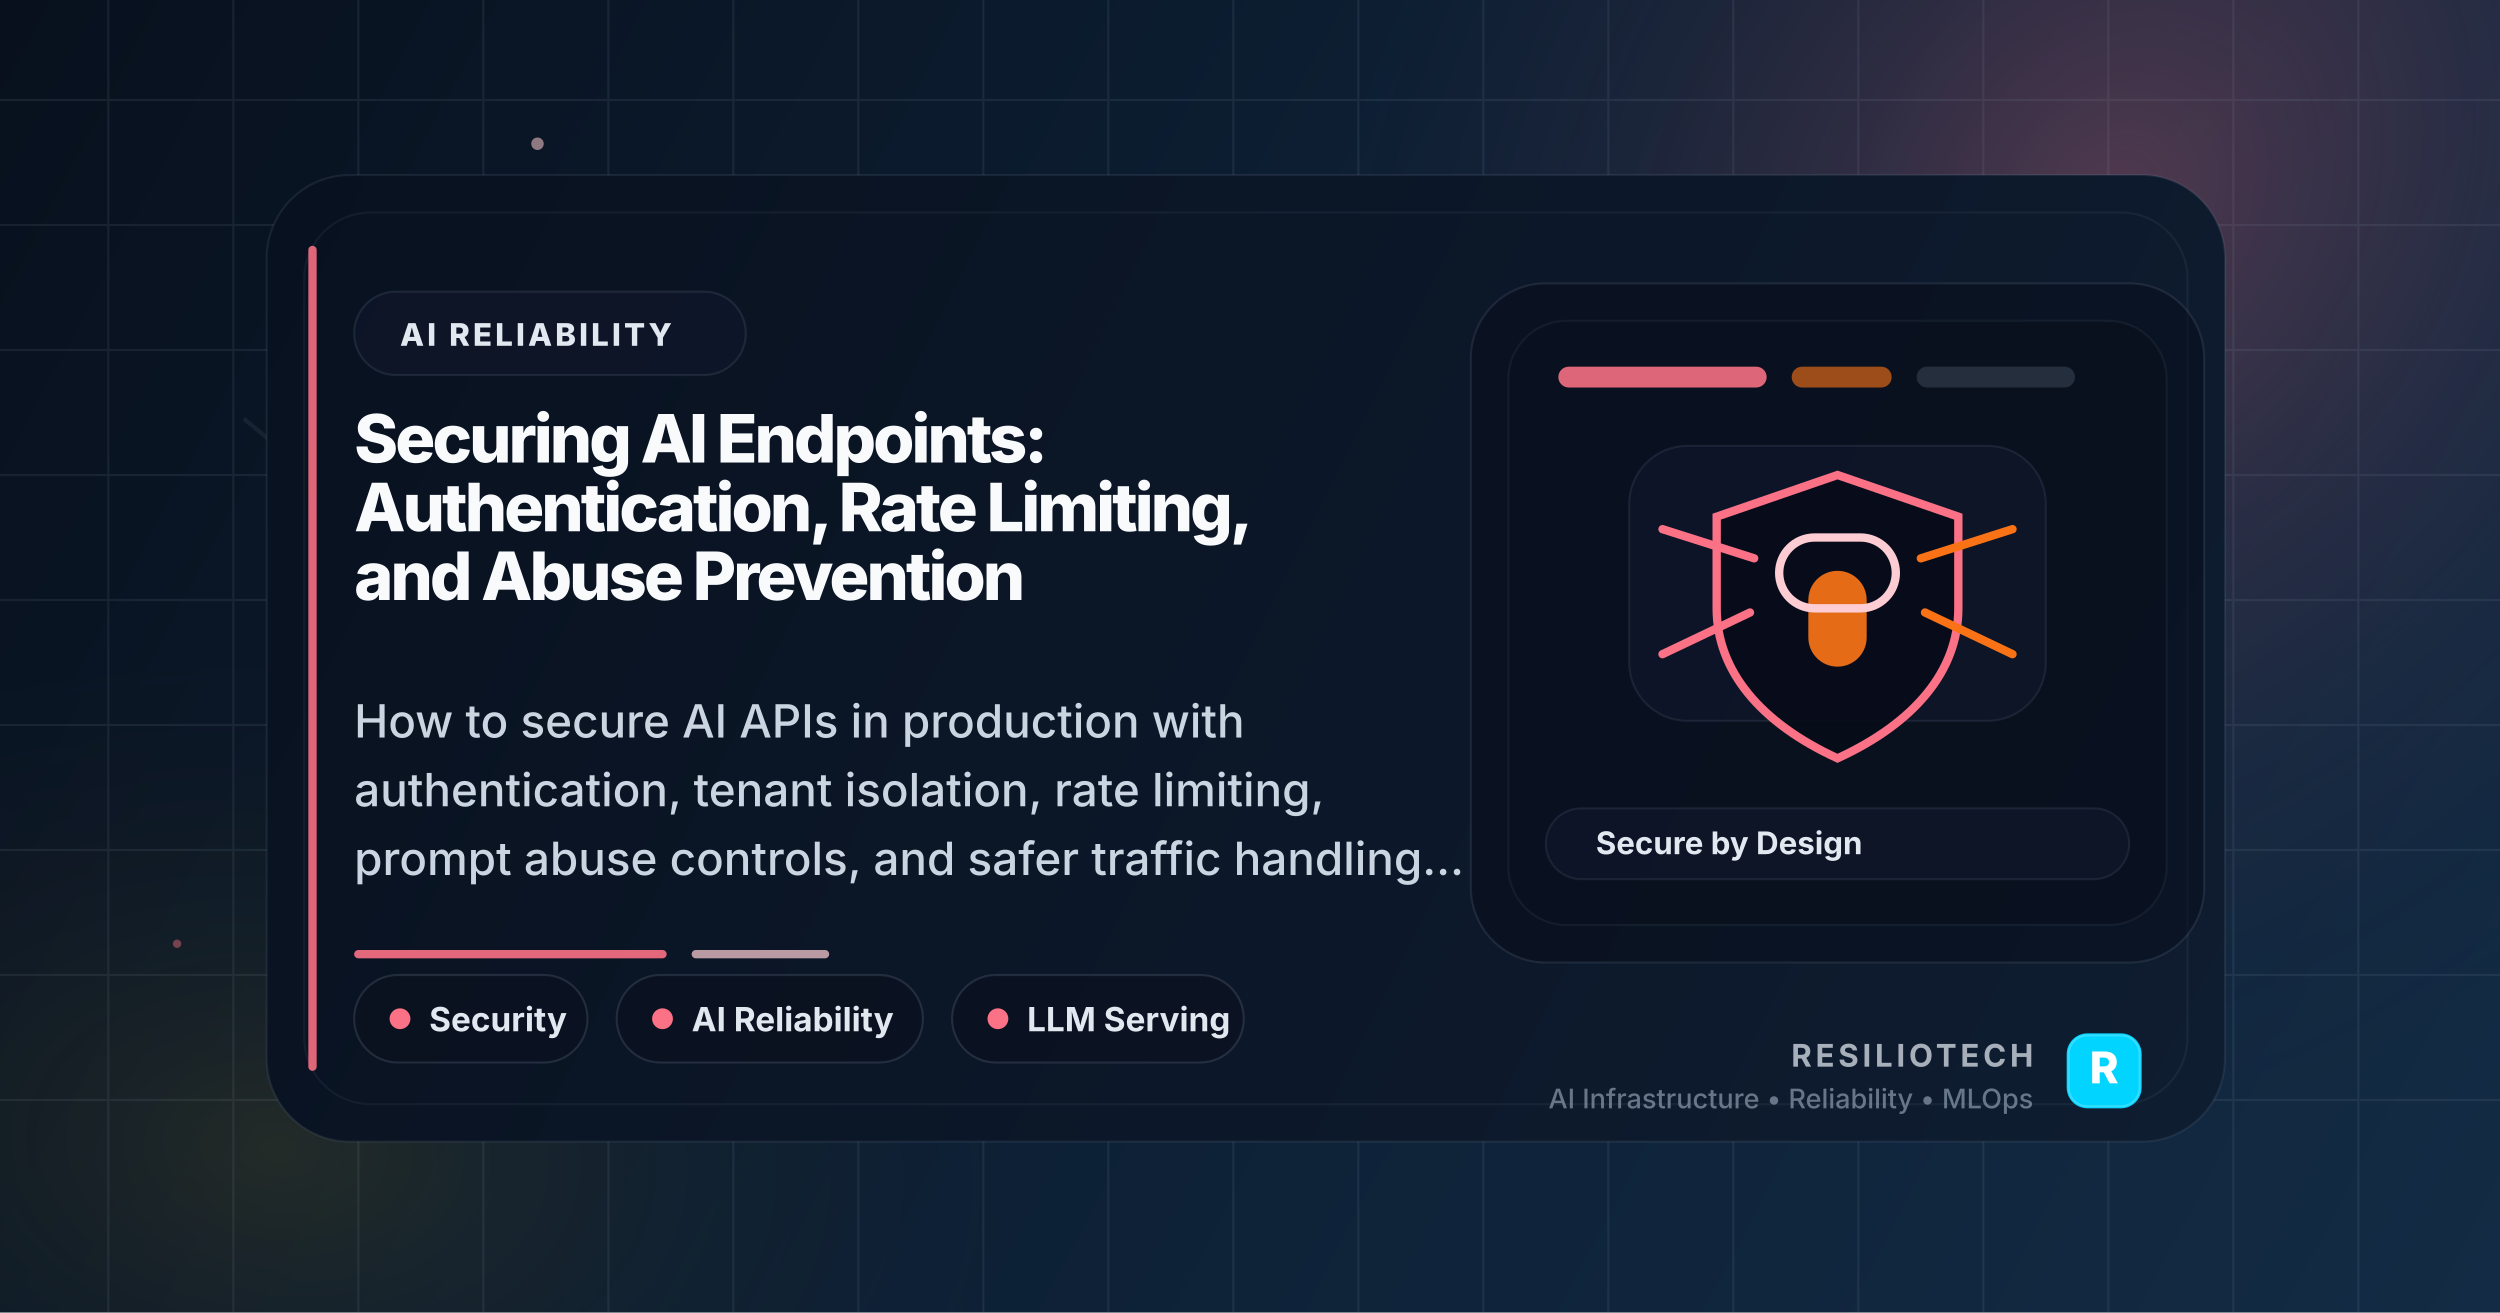
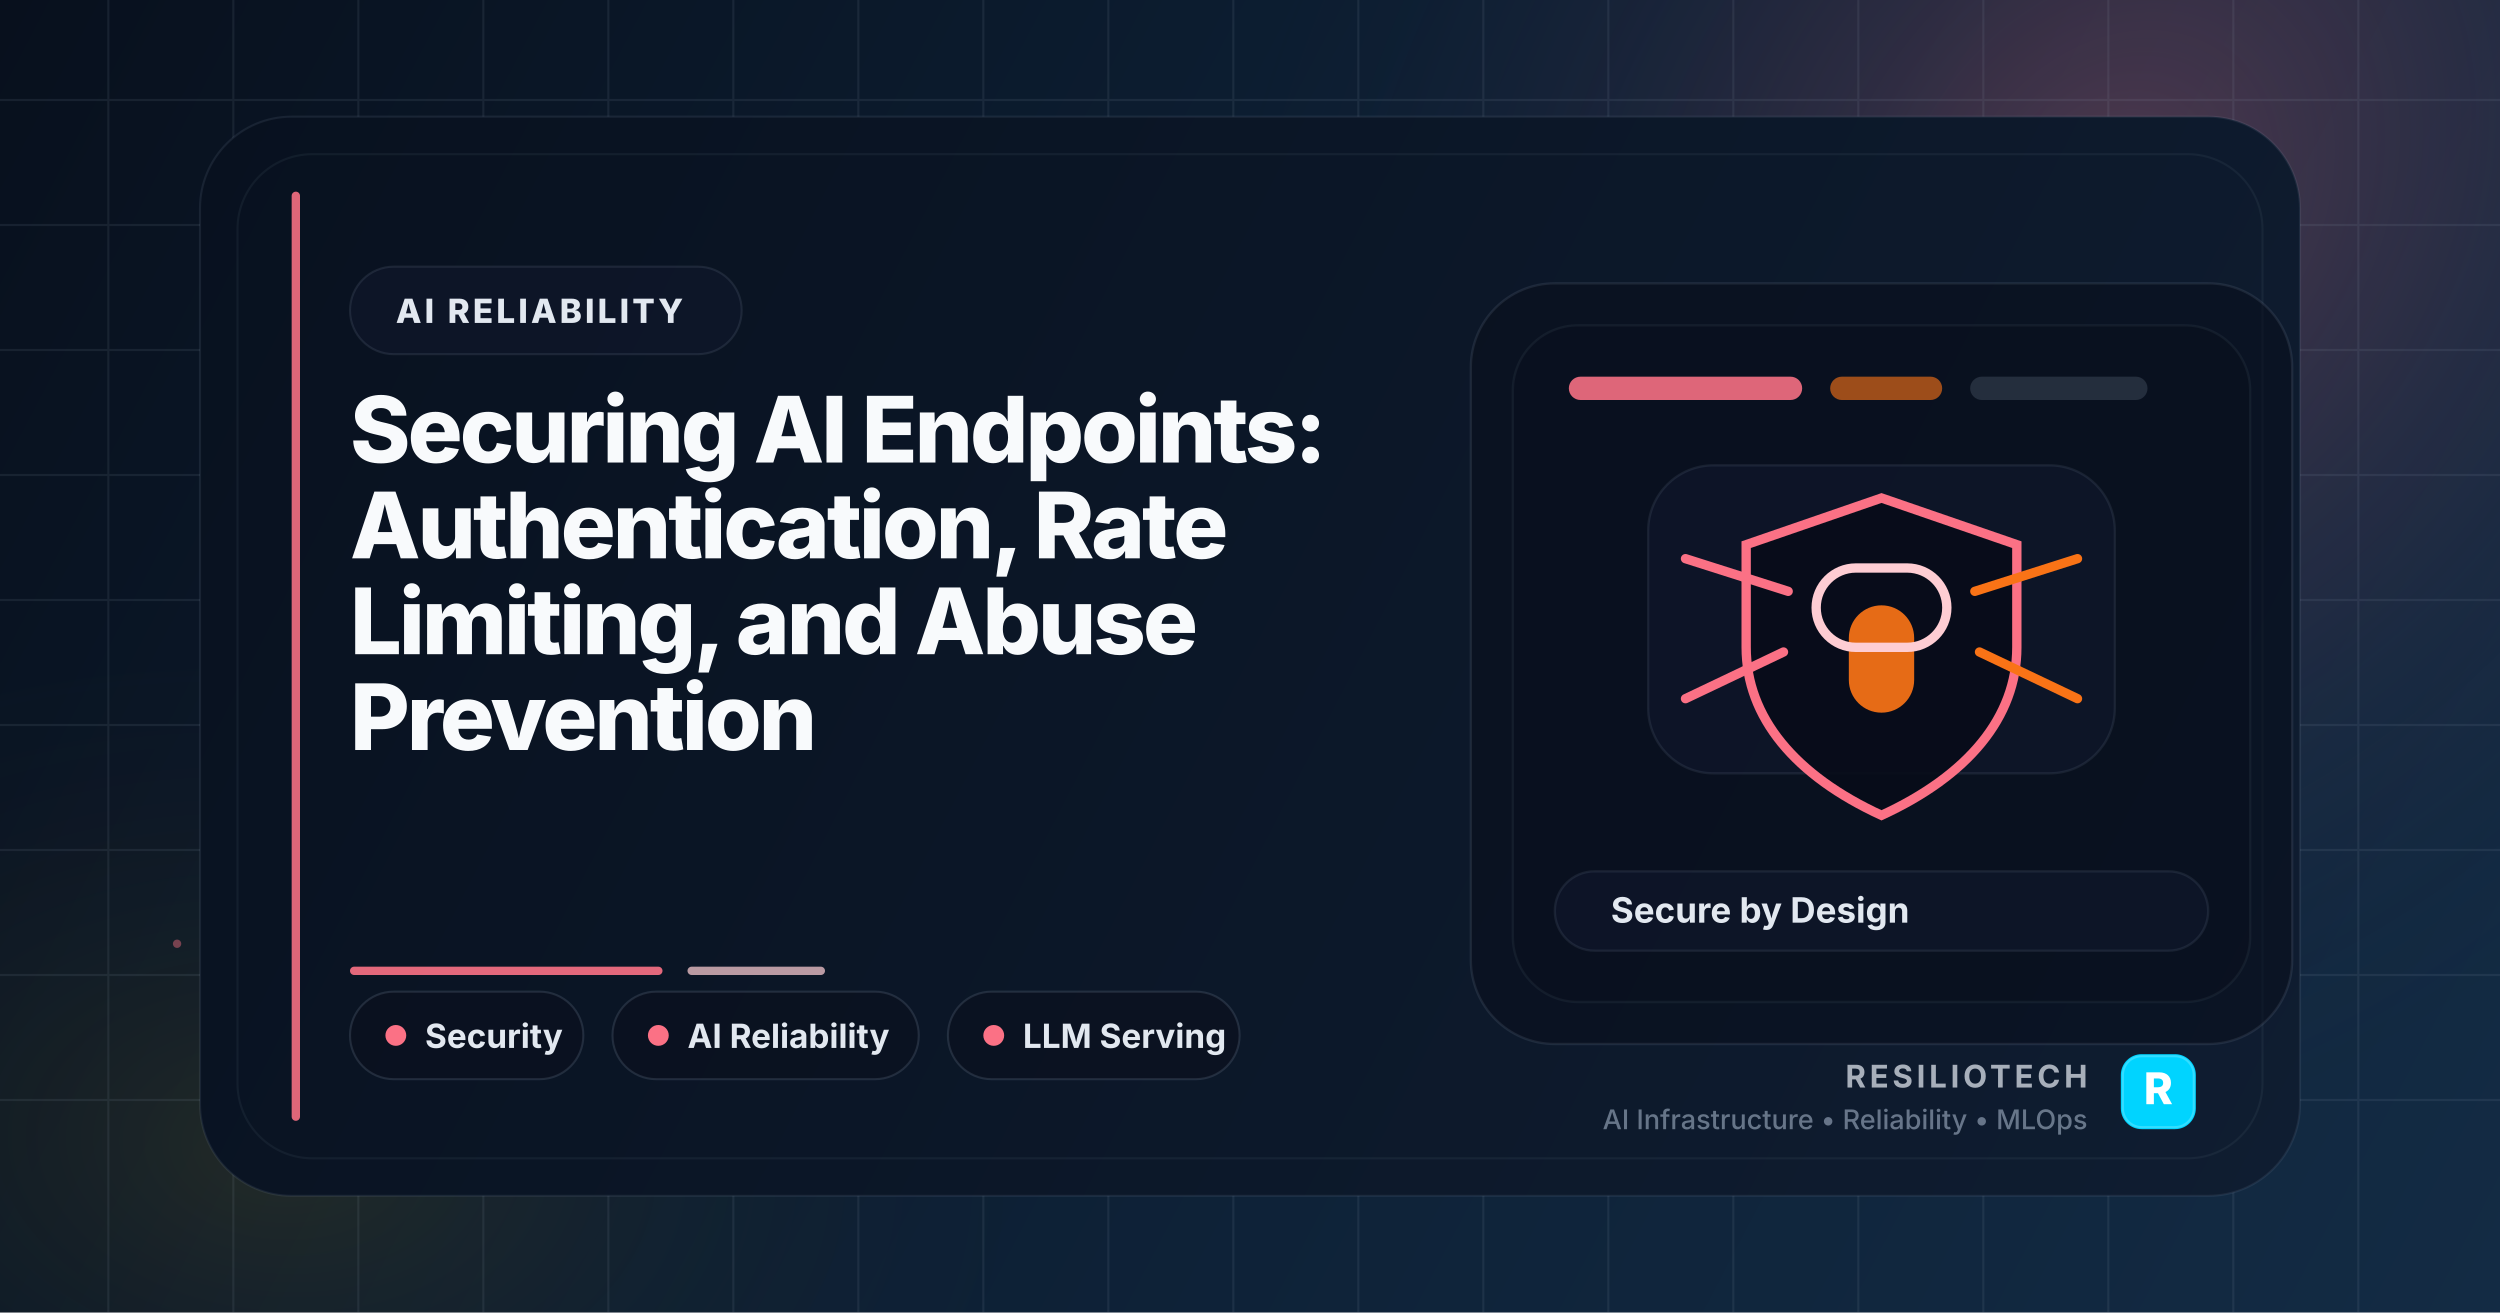
<svg xmlns="http://www.w3.org/2000/svg" width="1200" height="630" viewBox="0 0 1200 630" fill="none">
  <defs>
    <linearGradient id="bg" x1="0" y1="0" x2="1200" y2="630" gradientUnits="userSpaceOnUse">
      <stop stop-color="#08101d" />
      <stop offset="0.5" stop-color="#0d2035" />
      <stop offset="1" stop-color="#132b44" />
    </linearGradient>
-     <linearGradient id="panel" x1="128" y1="84" x2="1068" y2="548" gradientUnits="userSpaceOnUse">
+     <linearGradient id="panel" x1="96" y1="56" x2="1104" y2="574" gradientUnits="userSpaceOnUse">
      <stop stop-color="#08111f" />
      <stop offset="1" stop-color="#0f1d31" />
    </linearGradient>
    <radialGradient id="glowA" cx="0" cy="0" r="1" gradientUnits="userSpaceOnUse" gradientTransform="translate(1012 96) rotate(127) scale(512 402)">
      <stop stop-color="rgba(251, 113, 133, 0.28)" />
      <stop offset="1" stop-color="rgba(15, 23, 42, 0)" />
    </radialGradient>
    <radialGradient id="glowB" cx="0" cy="0" r="1" gradientUnits="userSpaceOnUse" gradientTransform="translate(132 552) rotate(5) scale(388 258)">
      <stop stop-color="rgba(250, 204, 21, 0.10)" />
      <stop offset="1" stop-color="rgba(15, 23, 42, 0)" />
    </radialGradient>
-     <linearGradient id="accentLine" x1="148" y1="0" x2="424" y2="0" gradientUnits="userSpaceOnUse">
+     <linearGradient id="accentLine" x1="140" y1="0" x2="416" y2="0" gradientUnits="userSpaceOnUse">
      <stop stop-color="#fb7185" />
      <stop offset="1" stop-color="#f97316" />
    </linearGradient>
  </defs>
  <rect width="1200" height="630" fill="url(#bg)" />
  <rect width="1200" height="630" fill="url(#glowA)" />
  <rect width="1200" height="630" fill="url(#glowB)" />
  <g opacity="0.11" stroke="#94a3b8" stroke-width="1">
    <path d="M0 48 H1200" />
    <path d="M0 108 H1200" />
    <path d="M0 168 H1200" />
    <path d="M0 228 H1200" />
    <path d="M0 288 H1200" />
    <path d="M0 348 H1200" />
    <path d="M0 408 H1200" />
    <path d="M0 468 H1200" />
    <path d="M0 528 H1200" />
    <path d="M52 0 V630" />
    <path d="M112 0 V630" />
    <path d="M172 0 V630" />
    <path d="M232 0 V630" />
    <path d="M292 0 V630" />
    <path d="M352 0 V630" />
    <path d="M412 0 V630" />
    <path d="M472 0 V630" />
    <path d="M532 0 V630" />
    <path d="M592 0 V630" />
    <path d="M652 0 V630" />
    <path d="M712 0 V630" />
    <path d="M772 0 V630" />
    <path d="M832 0 V630" />
    <path d="M892 0 V630" />
    <path d="M952 0 V630" />
    <path d="M1012 0 V630" />
    <path d="M1072 0 V630" />
    <path d="M1132 0 V630" />
  </g>
  <circle cx="135" cy="227" r="2" fill="#fb7185" opacity="0.61" />
  <circle cx="308" cy="349" r="3" fill="#fecdd3" opacity="0.44" />
  <circle cx="481" cy="471" r="4" fill="#f97316" opacity="0.55" />
  <circle cx="654" cy="87" r="2" fill="#fb7185" opacity="0.38" />
  <circle cx="827" cy="209" r="3" fill="#fecdd3" opacity="0.49" />
  <circle cx="1000" cy="331" r="4" fill="#f97316" opacity="0.60" />
  <circle cx="85" cy="453" r="2" fill="#fb7185" opacity="0.43" />
  <circle cx="258" cy="69" r="3" fill="#fecdd3" opacity="0.54" />
  <circle cx="431" cy="191" r="4" fill="#f97316" opacity="0.37" />
  <circle cx="604" cy="313" r="2" fill="#fb7185" opacity="0.48" />
  <path d="M215 95 L278 122 L351 149" stroke="rgba(148, 163, 184, 0.10)" stroke-width="2" fill="none" />
  <path d="M276 148 L362 206 L452 194" stroke="rgba(148, 163, 184, 0.10)" stroke-width="2" fill="none" />
  <path d="M117 201 L226 290 L333 319" stroke="rgba(148, 163, 184, 0.10)" stroke-width="2" fill="none" />
-   <rect x="128" y="84" width="940" height="464" rx="40" fill="url(#panel)" stroke="rgba(148, 163, 184, 0.12)" />
-   <rect x="146" y="102" width="904" height="428" rx="32" fill="none" stroke="rgba(148, 163, 184, 0.08)" />
-   <rect x="148" y="118" width="4" height="396" rx="2" fill="url(#accentLine)" opacity="0.88" />
-   <rect x="170" y="140" width="188" height="40" rx="20" fill="rgba(15, 23, 42, 0.72)" stroke="rgba(148, 163, 184, 0.14)" />
-   <text x="192" y="166" fill="#e2e8f0" font-size="15" font-family="Inter, Arial, sans-serif" font-weight="760" letter-spacing="1.5">AI RELIABILITY</text>
-   <text x="170" y="222" fill="#f8fafc" font-size="32" font-family="Inter, Arial, sans-serif" font-weight="820" letter-spacing="-1.4">
-     <tspan x="170" dy="0">Securing AI Endpoints:</tspan>
-     <tspan x="170" dy="33">Authentication, Rate Limiting,</tspan>
-     <tspan x="170" dy="33">and Abuse Prevention</tspan>
+   <rect x="96" y="56" width="1008" height="518" rx="44" fill="url(#panel)" stroke="rgba(148, 163, 184, 0.12)" />
+   <rect x="114" y="74" width="972" height="482" rx="36" fill="none" stroke="rgba(148, 163, 184, 0.08)" />
+   <rect x="140" y="92" width="4" height="446" rx="2" fill="url(#accentLine)" opacity="0.88" />
+   <rect x="168" y="128" width="188" height="42" rx="21" fill="rgba(15, 23, 42, 0.72)" stroke="rgba(148, 163, 184, 0.14)" />
+   <text x="190" y="155" fill="#e2e8f0" font-size="16" font-family="Inter, Arial, sans-serif" font-weight="760" letter-spacing="1.5">AI RELIABILITY</text>
+   <text x="168" y="222" fill="#f8fafc" font-size="44" font-family="Inter, Arial, sans-serif" font-weight="820" letter-spacing="-1.4">
+     <tspan x="168" dy="0">Securing AI Endpoints:</tspan>
+     <tspan x="168" dy="46">Authentication, Rate</tspan>
+     <tspan x="168" dy="46">Limiting, and Abuse</tspan>
+     <tspan x="168" dy="46">Prevention</tspan>
  </text>
-   <text x="170" y="354" fill="#cbd5e1" font-size="22" font-family="Inter, Arial, sans-serif" font-weight="520">
-     <tspan x="170" dy="0">How to secure AI APIs in production with</tspan>
-     <tspan x="170" dy="33">authentication, tenant isolation, rate limiting,</tspan>
-     <tspan x="170" dy="33">prompt abuse controls, and safer traffic handling…</tspan>
-   </text>
-   <g transform="translate(170, 0)">
-     <rect x="0" y="468" width="112" height="42" rx="21" fill="rgba(10, 17, 31, 0.70)" stroke="rgba(148, 163, 184, 0.18)" />
-     <circle cx="22" cy="489" r="5" fill="#fb7185" />
-     <text x="36" y="495" fill="#e2e8f0" font-size="16" font-family="Inter, Arial, sans-serif" font-weight="650">Security</text>
+   <g transform="translate(168, 0)">
+     <rect x="0" y="476" width="112" height="42" rx="21" fill="rgba(10, 17, 31, 0.70)" stroke="rgba(148, 163, 184, 0.18)" />
+     <circle cx="22" cy="497" r="5" fill="#fb7185" />
+     <text x="36" y="503" fill="#e2e8f0" font-size="16" font-family="Inter, Arial, sans-serif" font-weight="650">Security</text>
  </g>
-   <g transform="translate(296, 0)">
-     <rect x="0" y="468" width="147" height="42" rx="21" fill="rgba(10, 17, 31, 0.70)" stroke="rgba(148, 163, 184, 0.18)" />
-     <circle cx="22" cy="489" r="5" fill="#fb7185" />
-     <text x="36" y="495" fill="#e2e8f0" font-size="16" font-family="Inter, Arial, sans-serif" font-weight="650">AI Reliability</text>
+   <g transform="translate(294, 0)">
+     <rect x="0" y="476" width="147" height="42" rx="21" fill="rgba(10, 17, 31, 0.70)" stroke="rgba(148, 163, 184, 0.18)" />
+     <circle cx="22" cy="497" r="5" fill="#fb7185" />
+     <text x="36" y="503" fill="#e2e8f0" font-size="16" font-family="Inter, Arial, sans-serif" font-weight="650">AI Reliability</text>
  </g>
-   <g transform="translate(457, 0)">
-     <rect x="0" y="468" width="140" height="42" rx="21" fill="rgba(10, 17, 31, 0.70)" stroke="rgba(148, 163, 184, 0.18)" />
-     <circle cx="22" cy="489" r="5" fill="#fb7185" />
-     <text x="36" y="495" fill="#e2e8f0" font-size="16" font-family="Inter, Arial, sans-serif" font-weight="650">LLM Serving</text>
+   <g transform="translate(455, 0)">
+     <rect x="0" y="476" width="140" height="42" rx="21" fill="rgba(10, 17, 31, 0.70)" stroke="rgba(148, 163, 184, 0.18)" />
+     <circle cx="22" cy="497" r="5" fill="#fb7185" />
+     <text x="36" y="503" fill="#e2e8f0" font-size="16" font-family="Inter, Arial, sans-serif" font-weight="650">LLM Serving</text>
  </g>
-   <rect x="170" y="456" width="150" height="4" rx="2" fill="#fb7185" opacity="0.90" />
-   <rect x="332" y="456" width="66" height="4" rx="2" fill="#fecdd3" opacity="0.72" />
-   <rect x="706" y="136" width="352" height="326" rx="36" fill="rgba(9, 14, 26, 0.54)" stroke="rgba(148, 163, 184, 0.14)" />
-   <rect x="724" y="154" width="316" height="290" rx="28" fill="rgba(10, 17, 31, 0.76)" stroke="rgba(148, 163, 184, 0.08)" />
-   <rect x="748" y="176" width="100" height="10" rx="5" fill="#fb7185" opacity="0.88" />
-   <rect x="860" y="176" width="48" height="10" rx="5" fill="#f97316" opacity="0.62" />
-   <rect x="920" y="176" width="76" height="10" rx="5" fill="rgba(148, 163, 184, 0.20)" />
-   <rect x="742" y="388" width="280" height="34" rx="17" fill="rgba(15, 23, 42, 0.72)" stroke="rgba(148, 163, 184, 0.12)" />
-   <text x="766" y="410" fill="#e2e8f0" font-size="15" font-family="Inter, Arial, sans-serif" font-weight="680">Secure by Design</text>
-   <rect x="782" y="214" width="200" height="132" rx="28" fill="rgba(15, 23, 42, 0.72)" stroke="rgba(148, 163, 184, 0.12)" />
-   <path d="M882 228 L940 248 L940 292 C940 322 919 347 882 364 C845 347 824 322 824 292 L824 248 Z" fill="rgba(7, 12, 24, 0.88)" stroke="#fb7185" stroke-width="4" />
-   <rect x="868" y="274" width="28" height="46" rx="14" fill="#f97316" opacity="0.92" />
-   <rect x="854" y="258" width="56" height="34" rx="17" fill="none" stroke="#fecdd3" stroke-width="4" />
-   <path d="M798 254 L842 268" stroke="#fb7185" stroke-width="4" stroke-linecap="round" />
-   <path d="M798 314 L840 294" stroke="#fb7185" stroke-width="4" stroke-linecap="round" />
-   <path d="M966 254 L922 268" stroke="#f97316" stroke-width="4" stroke-linecap="round" />
-   <path d="M966 314 L924 294" stroke="#f97316" stroke-width="4" stroke-linecap="round" />
-   <text x="976" y="512" text-anchor="end" fill="rgba(226, 232, 240, 0.72)" font-size="15" font-family="Inter, Arial, sans-serif" font-weight="730" letter-spacing="1.8">RESILIOTECH</text>
-   <text x="976" y="532" text-anchor="end" fill="rgba(148, 163, 184, 0.66)" font-size="13" font-family="Inter, Arial, sans-serif" font-weight="500">AI Infrastructure • Reliability • MLOps</text>
-   <g transform="translate(992, 496)">
+   <rect x="168" y="464" width="150" height="4" rx="2" fill="#fb7185" opacity="0.90" />
+   <rect x="330" y="464" width="66" height="4" rx="2" fill="#fecdd3" opacity="0.72" />
+   <g transform="translate(706 136) scale(1.12) translate(-706 -136)">
+     <rect x="706" y="136" width="352" height="326" rx="36" fill="rgba(9, 14, 26, 0.54)" stroke="rgba(148, 163, 184, 0.14)" />
+     <rect x="724" y="154" width="316" height="290" rx="28" fill="rgba(10, 17, 31, 0.76)" stroke="rgba(148, 163, 184, 0.08)" />
+     <rect x="748" y="176" width="100" height="10" rx="5" fill="#fb7185" opacity="0.88" />
+     <rect x="860" y="176" width="48" height="10" rx="5" fill="#f97316" opacity="0.62" />
+     <rect x="920" y="176" width="76" height="10" rx="5" fill="rgba(148, 163, 184, 0.20)" />
+     <rect x="742" y="388" width="280" height="34" rx="17" fill="rgba(15, 23, 42, 0.72)" stroke="rgba(148, 163, 184, 0.12)" />
+     <text x="766" y="410" fill="#e2e8f0" font-size="15" font-family="Inter, Arial, sans-serif" font-weight="680">Secure by Design</text>
+     <rect x="782" y="214" width="200" height="132" rx="28" fill="rgba(15, 23, 42, 0.72)" stroke="rgba(148, 163, 184, 0.12)" />
+     <path d="M882 228 L940 248 L940 292 C940 322 919 347 882 364 C845 347 824 322 824 292 L824 248 Z" fill="rgba(7, 12, 24, 0.88)" stroke="#fb7185" stroke-width="4" />
+     <rect x="868" y="274" width="28" height="46" rx="14" fill="#f97316" opacity="0.92" />
+     <rect x="854" y="258" width="56" height="34" rx="17" fill="none" stroke="#fecdd3" stroke-width="4" />
+     <path d="M798 254 L842 268" stroke="#fb7185" stroke-width="4" stroke-linecap="round" />
+     <path d="M798 314 L840 294" stroke="#fb7185" stroke-width="4" stroke-linecap="round" />
+     <path d="M966 254 L922 268" stroke="#f97316" stroke-width="4" stroke-linecap="round" />
+     <path d="M966 314 L924 294" stroke="#f97316" stroke-width="4" stroke-linecap="round" />
+   </g>
+   <text x="1002" y="522" text-anchor="end" fill="rgba(226, 232, 240, 0.72)" font-size="15" font-family="Inter, Arial, sans-serif" font-weight="730" letter-spacing="1.8">RESILIOTECH</text>
+   <text x="1002" y="542" text-anchor="end" fill="rgba(148, 163, 184, 0.66)" font-size="13" font-family="Inter, Arial, sans-serif" font-weight="500">AI Infrastructure • Reliability • MLOps</text>
+   <g transform="translate(1018, 506)">
    <rect width="36" height="36" rx="10" fill="#00D4FF" />
    <rect x="1" y="1" width="34" height="34" rx="9" fill="none" stroke="rgba(255, 255, 255, 0.20)" />
    <text x="18" y="24" text-anchor="middle" fill="#ffffff" font-size="21" font-family="Inter, Arial, sans-serif" font-weight="800">R</text>
  </g>
</svg>
